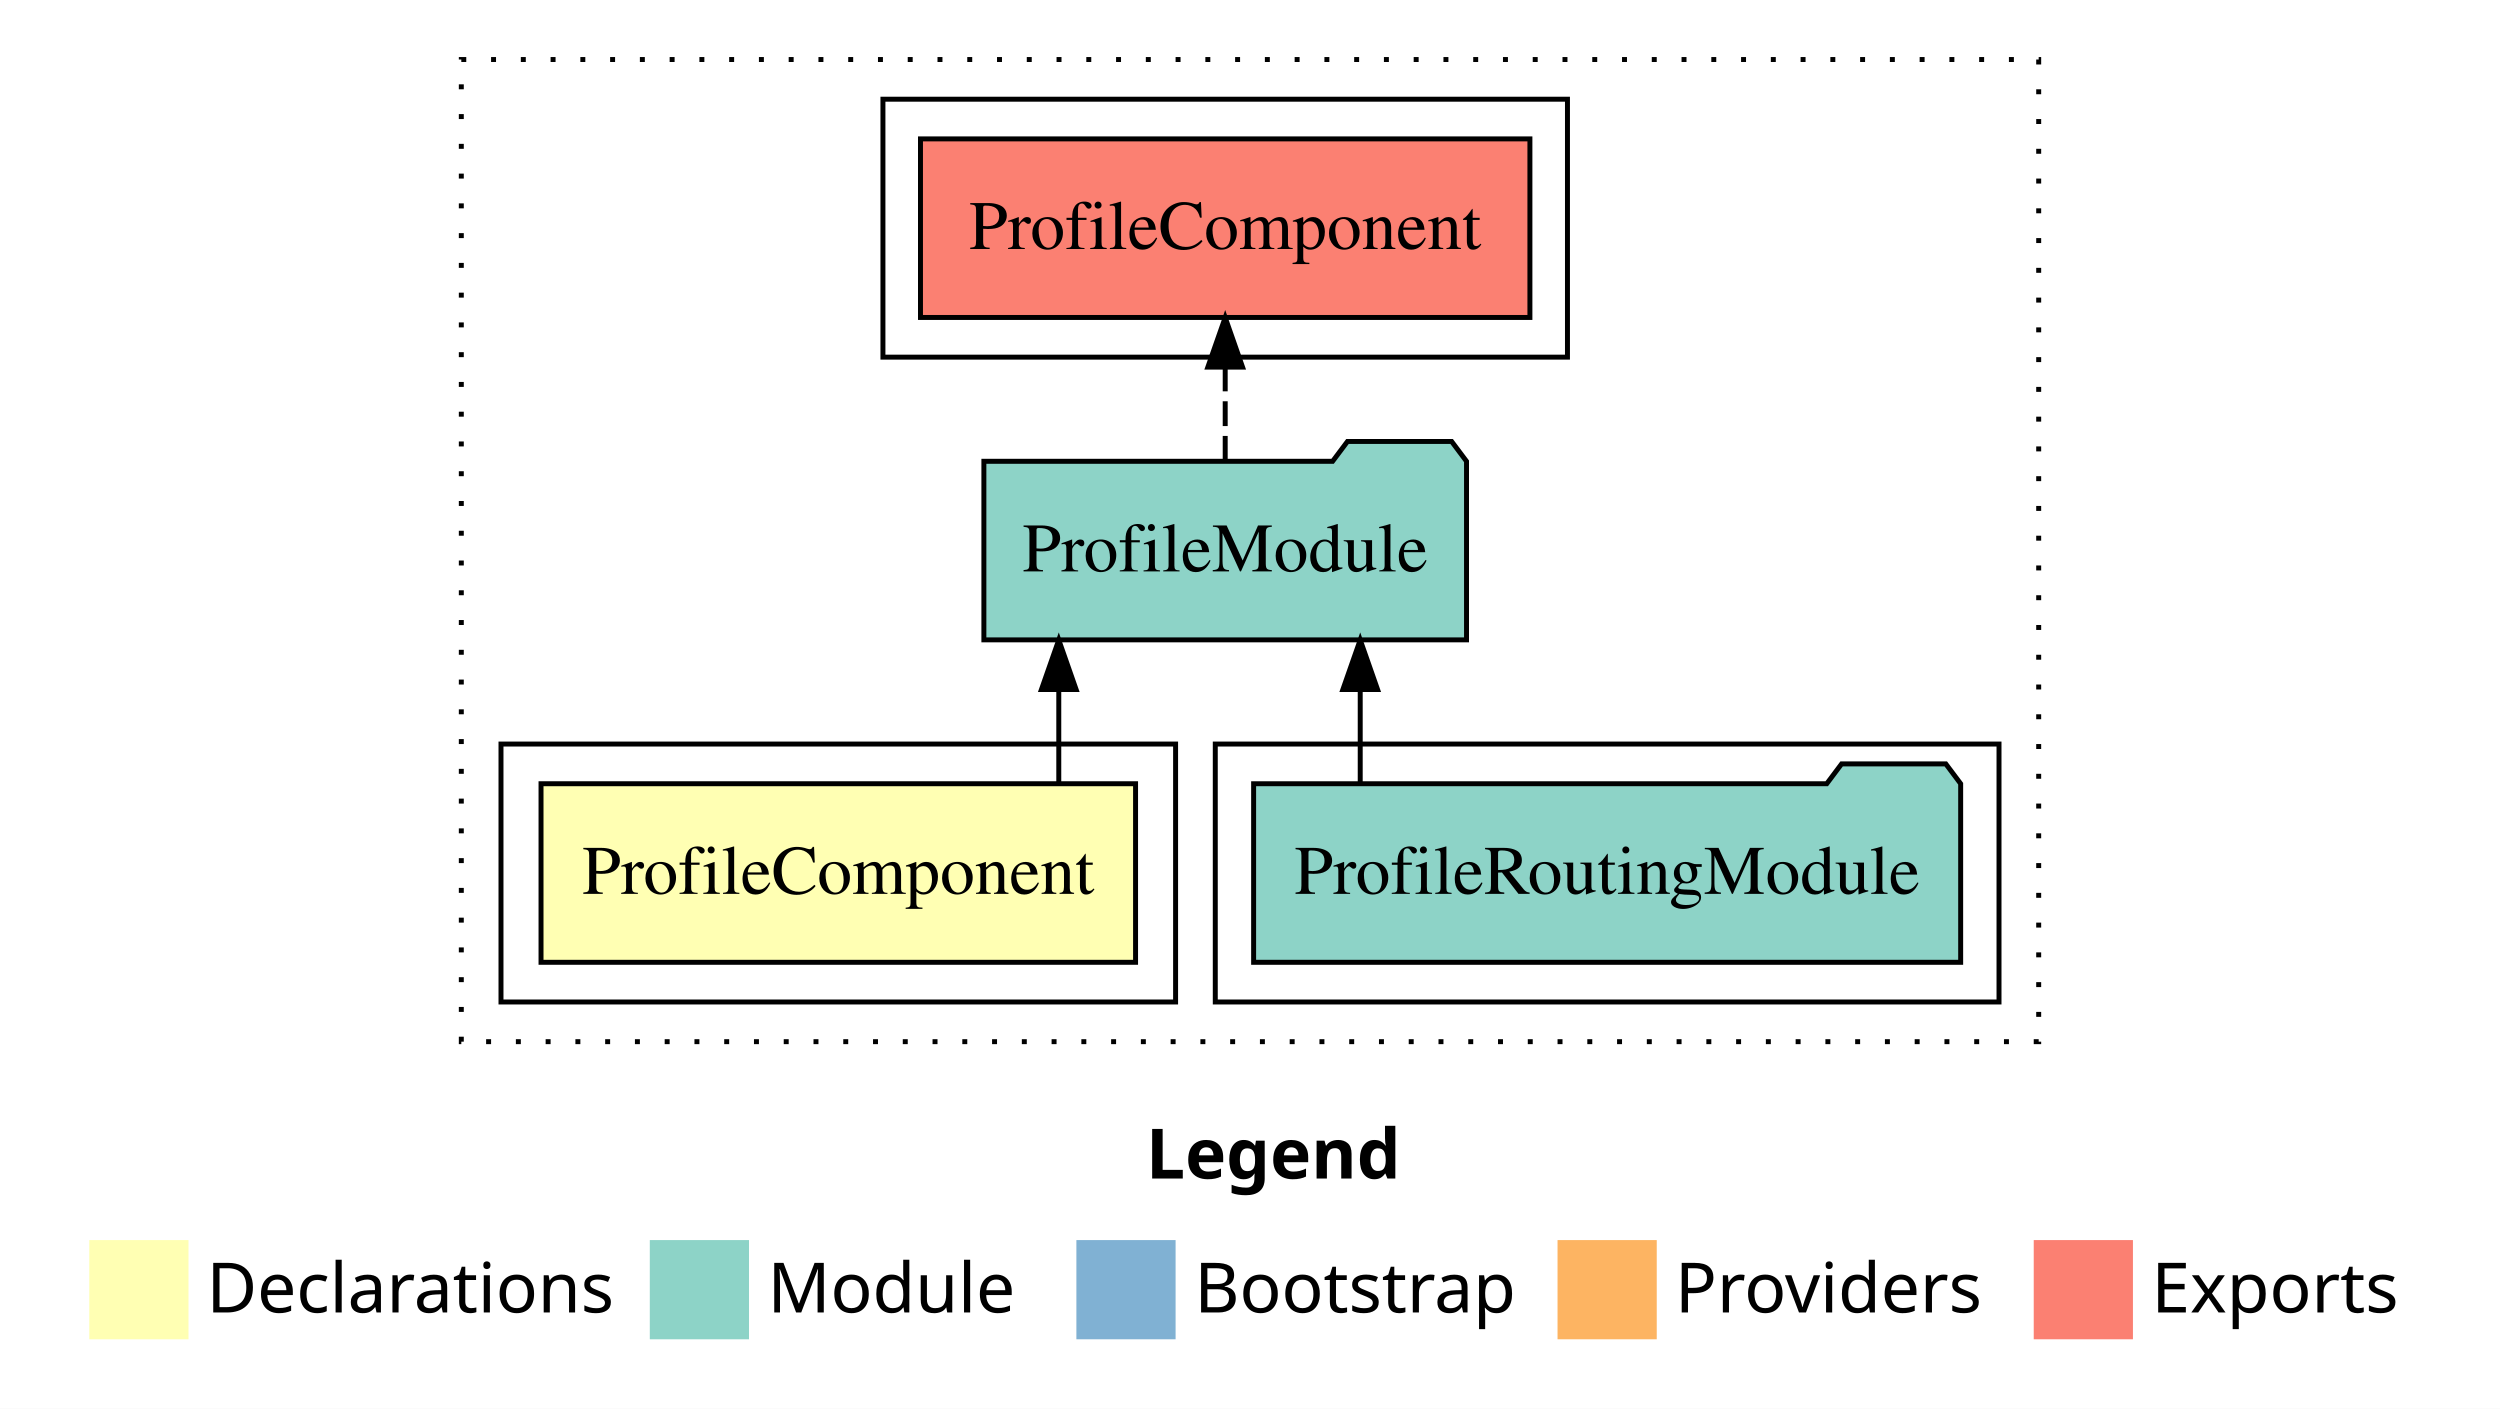
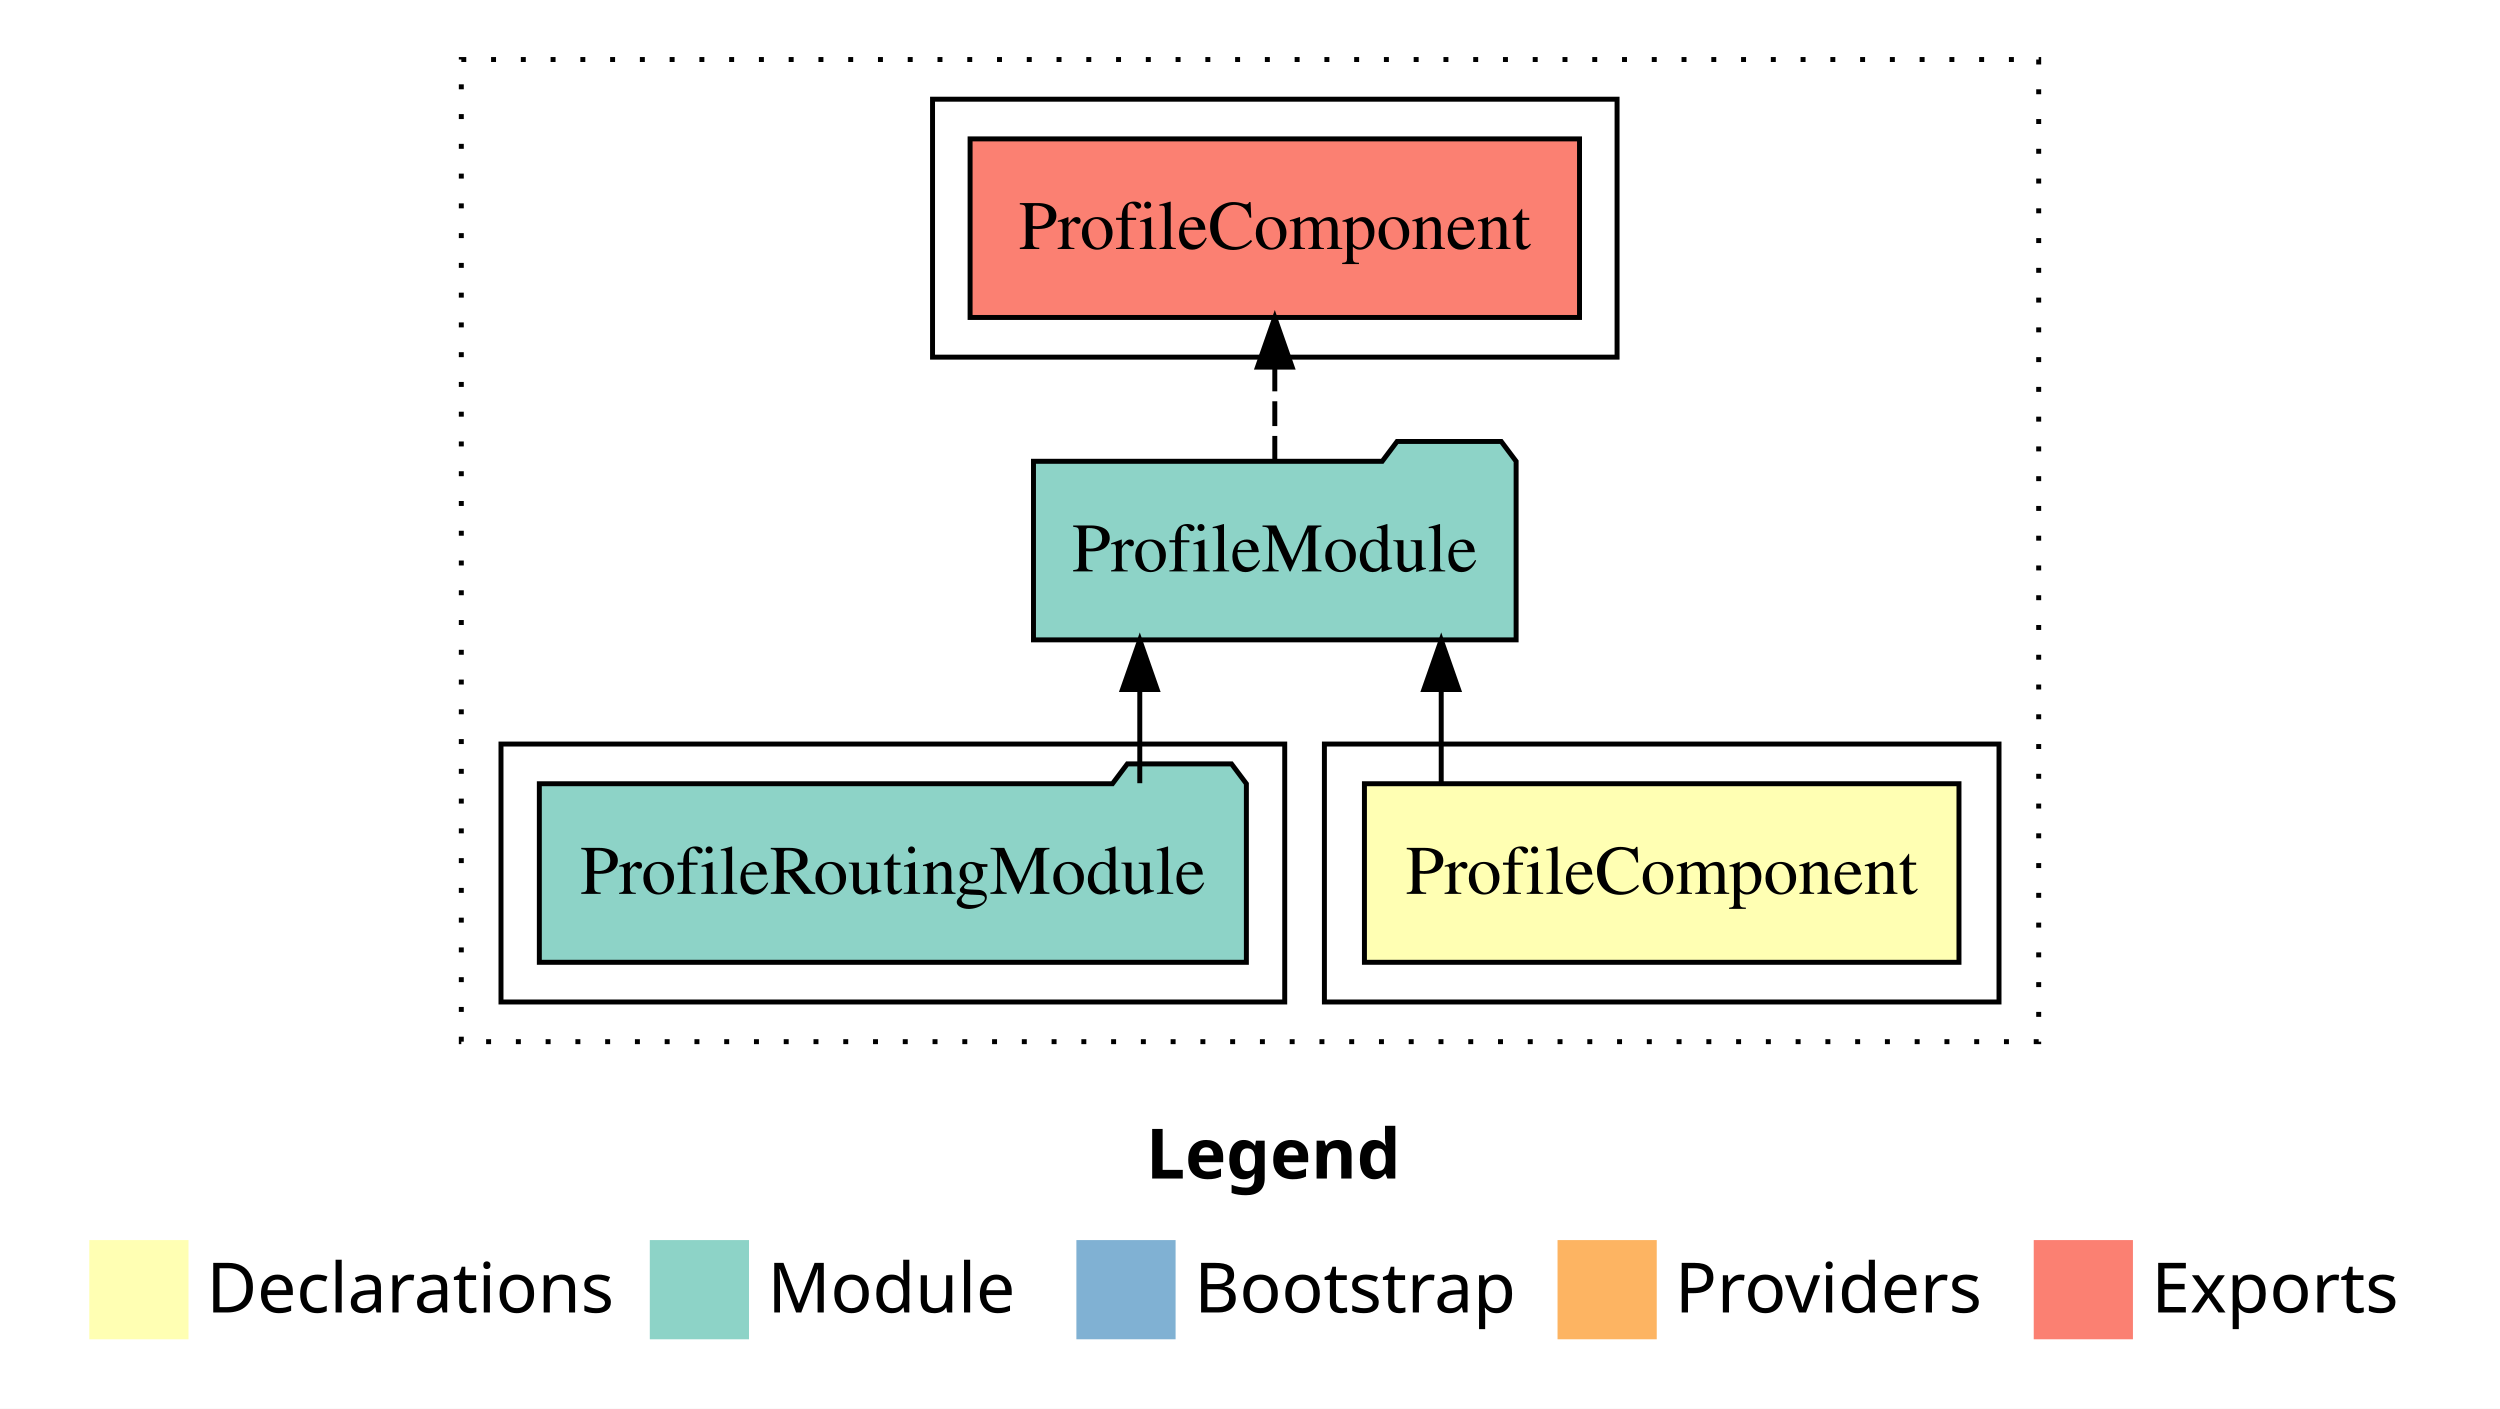
<svg xmlns="http://www.w3.org/2000/svg" width="504pt" height="284pt" viewBox="0.00 0.00 504.00 284.00">
  <g id="graph0" class="graph" transform="scale(1 1) rotate(0) translate(4 280)">
    <polygon fill="white" stroke="transparent" points="-4,4 -4,-280 500,-280 500,4 -4,4" />
    <text text-anchor="start" x="227.01" y="-42.4" font-family="sans-serif" font-weight="bold" font-size="14.00">Legend</text>
    <polygon fill="#ffffb3" stroke="transparent" points="14,-10 14,-30 34,-30 34,-10 14,-10" />
    <text text-anchor="start" x="37.63" y="-15.4" font-family="sans-serif" font-size="14.00">  Declarations</text>
    <polygon fill="#8dd3c7" stroke="transparent" points="127,-10 127,-30 147,-30 147,-10 127,-10" />
    <text text-anchor="start" x="150.73" y="-15.4" font-family="sans-serif" font-size="14.00">  Module</text>
    <polygon fill="#80b1d3" stroke="transparent" points="213,-10 213,-30 233,-30 233,-10 213,-10" />
    <text text-anchor="start" x="236.78" y="-15.4" font-family="sans-serif" font-size="14.00">  Bootstrap</text>
    <polygon fill="#fdb462" stroke="transparent" points="310,-10 310,-30 330,-30 330,-10 310,-10" />
    <text text-anchor="start" x="333.67" y="-15.4" font-family="sans-serif" font-size="14.00">  Providers</text>
    <polygon fill="#fb8072" stroke="transparent" points="406,-10 406,-30 426,-30 426,-10 406,-10" />
    <text text-anchor="start" x="429.73" y="-15.4" font-family="sans-serif" font-size="14.00">  Exports</text>
    <g id="clust1" class="cluster">
      <polygon fill="none" stroke="black" stroke-dasharray="1,5" points="89,-70 89,-268 407,-268 407,-70 89,-70" />
    </g>
-     <g id="clust4" class="cluster">
-       <polygon fill="none" stroke="black" points="241,-78 241,-130 399,-130 399,-78 241,-78" />
-     </g>
    <g id="clust5" class="cluster">
-       <polygon fill="none" stroke="black" points="174,-208 174,-260 312,-260 312,-208 174,-208" />
+       <polygon fill="none" stroke="black" points="184,-208 184,-260 322,-260 322,-208 184,-208" />
    </g>
    <g id="clust2" class="cluster">
-       <polygon fill="none" stroke="black" points="97,-78 97,-130 233,-130 233,-78 97,-78" />
+       <polygon fill="none" stroke="black" points="263,-78 263,-130 399,-130 399,-78 263,-78" />
+     </g>
+     <g id="clust4" class="cluster">
+       <polygon fill="none" stroke="black" points="97,-78 97,-130 255,-130 255,-78 97,-78" />
    </g>
    <g id="node1" class="node">
-       <polygon fill="#ffffb3" stroke="black" points="224.93,-122 105.07,-122 105.07,-86 224.93,-86 224.93,-122" />
-       <text text-anchor="middle" x="165" y="-99.8" font-family="Times,serif" font-size="14.00">ProfileComponent</text>
+       <polygon fill="#ffffb3" stroke="black" points="390.93,-122 271.07,-122 271.07,-86 390.93,-86 390.93,-122" />
+       <text text-anchor="middle" x="331" y="-99.8" font-family="Times,serif" font-size="14.00">ProfileComponent</text>
    </g>
    <g id="node2" class="node">
-       <polygon fill="#8dd3c7" stroke="black" points="291.65,-187 288.65,-191 267.65,-191 264.65,-187 194.35,-187 194.35,-151 291.65,-151 291.65,-187" />
-       <text text-anchor="middle" x="243" y="-164.8" font-family="Times,serif" font-size="14.00">ProfileModule</text>
+       <polygon fill="#8dd3c7" stroke="black" points="301.65,-187 298.65,-191 277.65,-191 274.65,-187 204.35,-187 204.35,-151 301.65,-151 301.65,-187" />
+       <text text-anchor="middle" x="253" y="-164.8" font-family="Times,serif" font-size="14.00">ProfileModule</text>
    </g>
    <g id="edge1" class="edge">
-       <path fill="none" stroke="black" d="M209.45,-122.11C209.45,-122.11 209.45,-140.99 209.45,-140.99" />
-       <polygon fill="black" stroke="black" points="205.95,-140.99 209.45,-150.99 212.95,-140.99 205.95,-140.99" />
+       <path fill="none" stroke="black" d="M286.55,-122.11C286.55,-122.11 286.55,-140.99 286.55,-140.99" />
+       <polygon fill="black" stroke="black" points="283.05,-140.99 286.55,-150.99 290.05,-140.99 283.05,-140.99" />
    </g>
    <g id="node4" class="node">
-       <polygon fill="#fb8072" stroke="black" points="304.43,-252 181.57,-252 181.57,-216 304.43,-216 304.43,-252" />
-       <text text-anchor="middle" x="243" y="-229.8" font-family="Times,serif" font-size="14.00">ProfileComponent </text>
+       <polygon fill="#fb8072" stroke="black" points="314.43,-252 191.57,-252 191.57,-216 314.43,-216 314.43,-252" />
+       <text text-anchor="middle" x="253" y="-229.8" font-family="Times,serif" font-size="14.00">ProfileComponent </text>
    </g>
    <g id="edge3" class="edge">
-       <path fill="none" stroke="black" stroke-dasharray="5,2" d="M243,-187.11C243,-187.11 243,-205.99 243,-205.99" />
-       <polygon fill="black" stroke="black" points="239.5,-205.99 243,-215.99 246.5,-205.99 239.5,-205.99" />
+       <path fill="none" stroke="black" stroke-dasharray="5,2" d="M253,-187.11C253,-187.11 253,-205.99 253,-205.99" />
+       <polygon fill="black" stroke="black" points="249.5,-205.99 253,-215.99 256.5,-205.99 249.5,-205.99" />
    </g>
    <g id="node3" class="node">
-       <polygon fill="#8dd3c7" stroke="black" points="391.27,-122 388.27,-126 367.27,-126 364.27,-122 248.73,-122 248.73,-86 391.27,-86 391.27,-122" />
-       <text text-anchor="middle" x="320" y="-99.8" font-family="Times,serif" font-size="14.00">ProfileRoutingModule</text>
+       <polygon fill="#8dd3c7" stroke="black" points="247.27,-122 244.27,-126 223.27,-126 220.27,-122 104.73,-122 104.73,-86 247.27,-86 247.27,-122" />
+       <text text-anchor="middle" x="176" y="-99.8" font-family="Times,serif" font-size="14.00">ProfileRoutingModule</text>
    </g>
    <g id="edge2" class="edge">
-       <path fill="none" stroke="black" d="M270.22,-122.11C270.22,-122.11 270.22,-140.99 270.22,-140.99" />
-       <polygon fill="black" stroke="black" points="266.72,-140.99 270.22,-150.99 273.72,-140.99 266.72,-140.99" />
+       <path fill="none" stroke="black" d="M225.78,-122.11C225.78,-122.11 225.78,-140.99 225.78,-140.99" />
+       <polygon fill="black" stroke="black" points="222.28,-140.99 225.78,-150.99 229.28,-140.99 222.28,-140.99" />
    </g>
  </g>
</svg>
